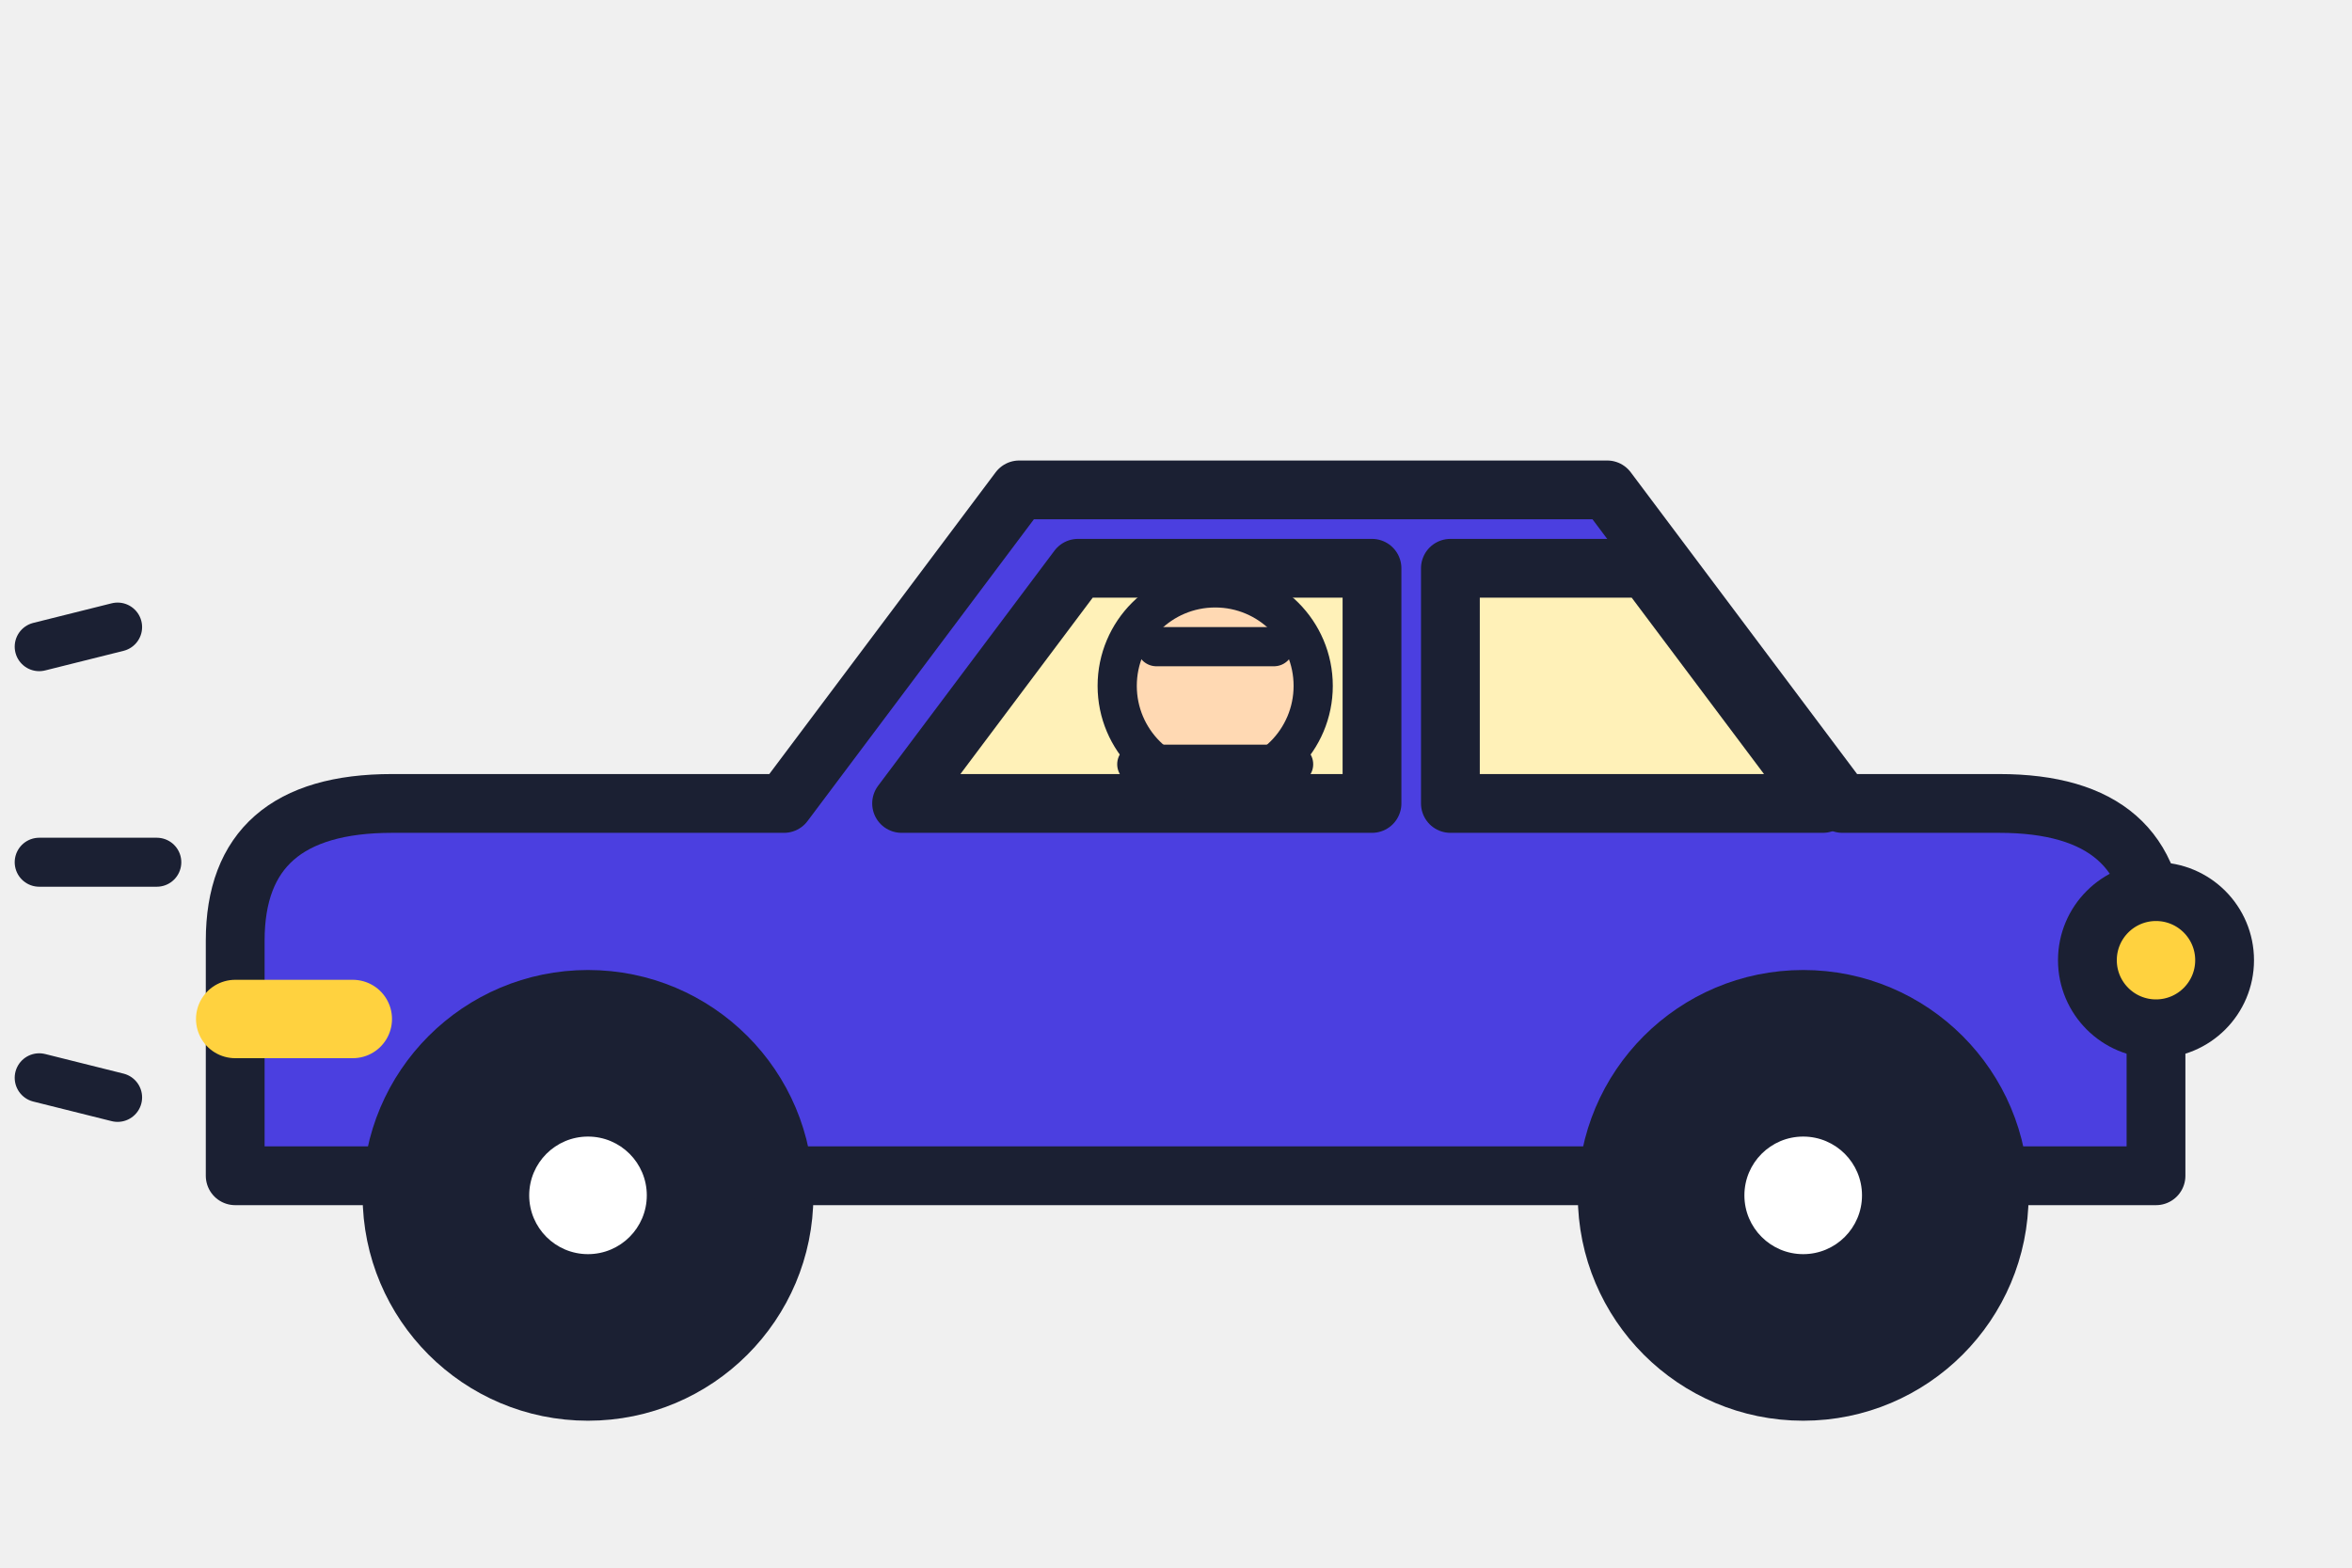
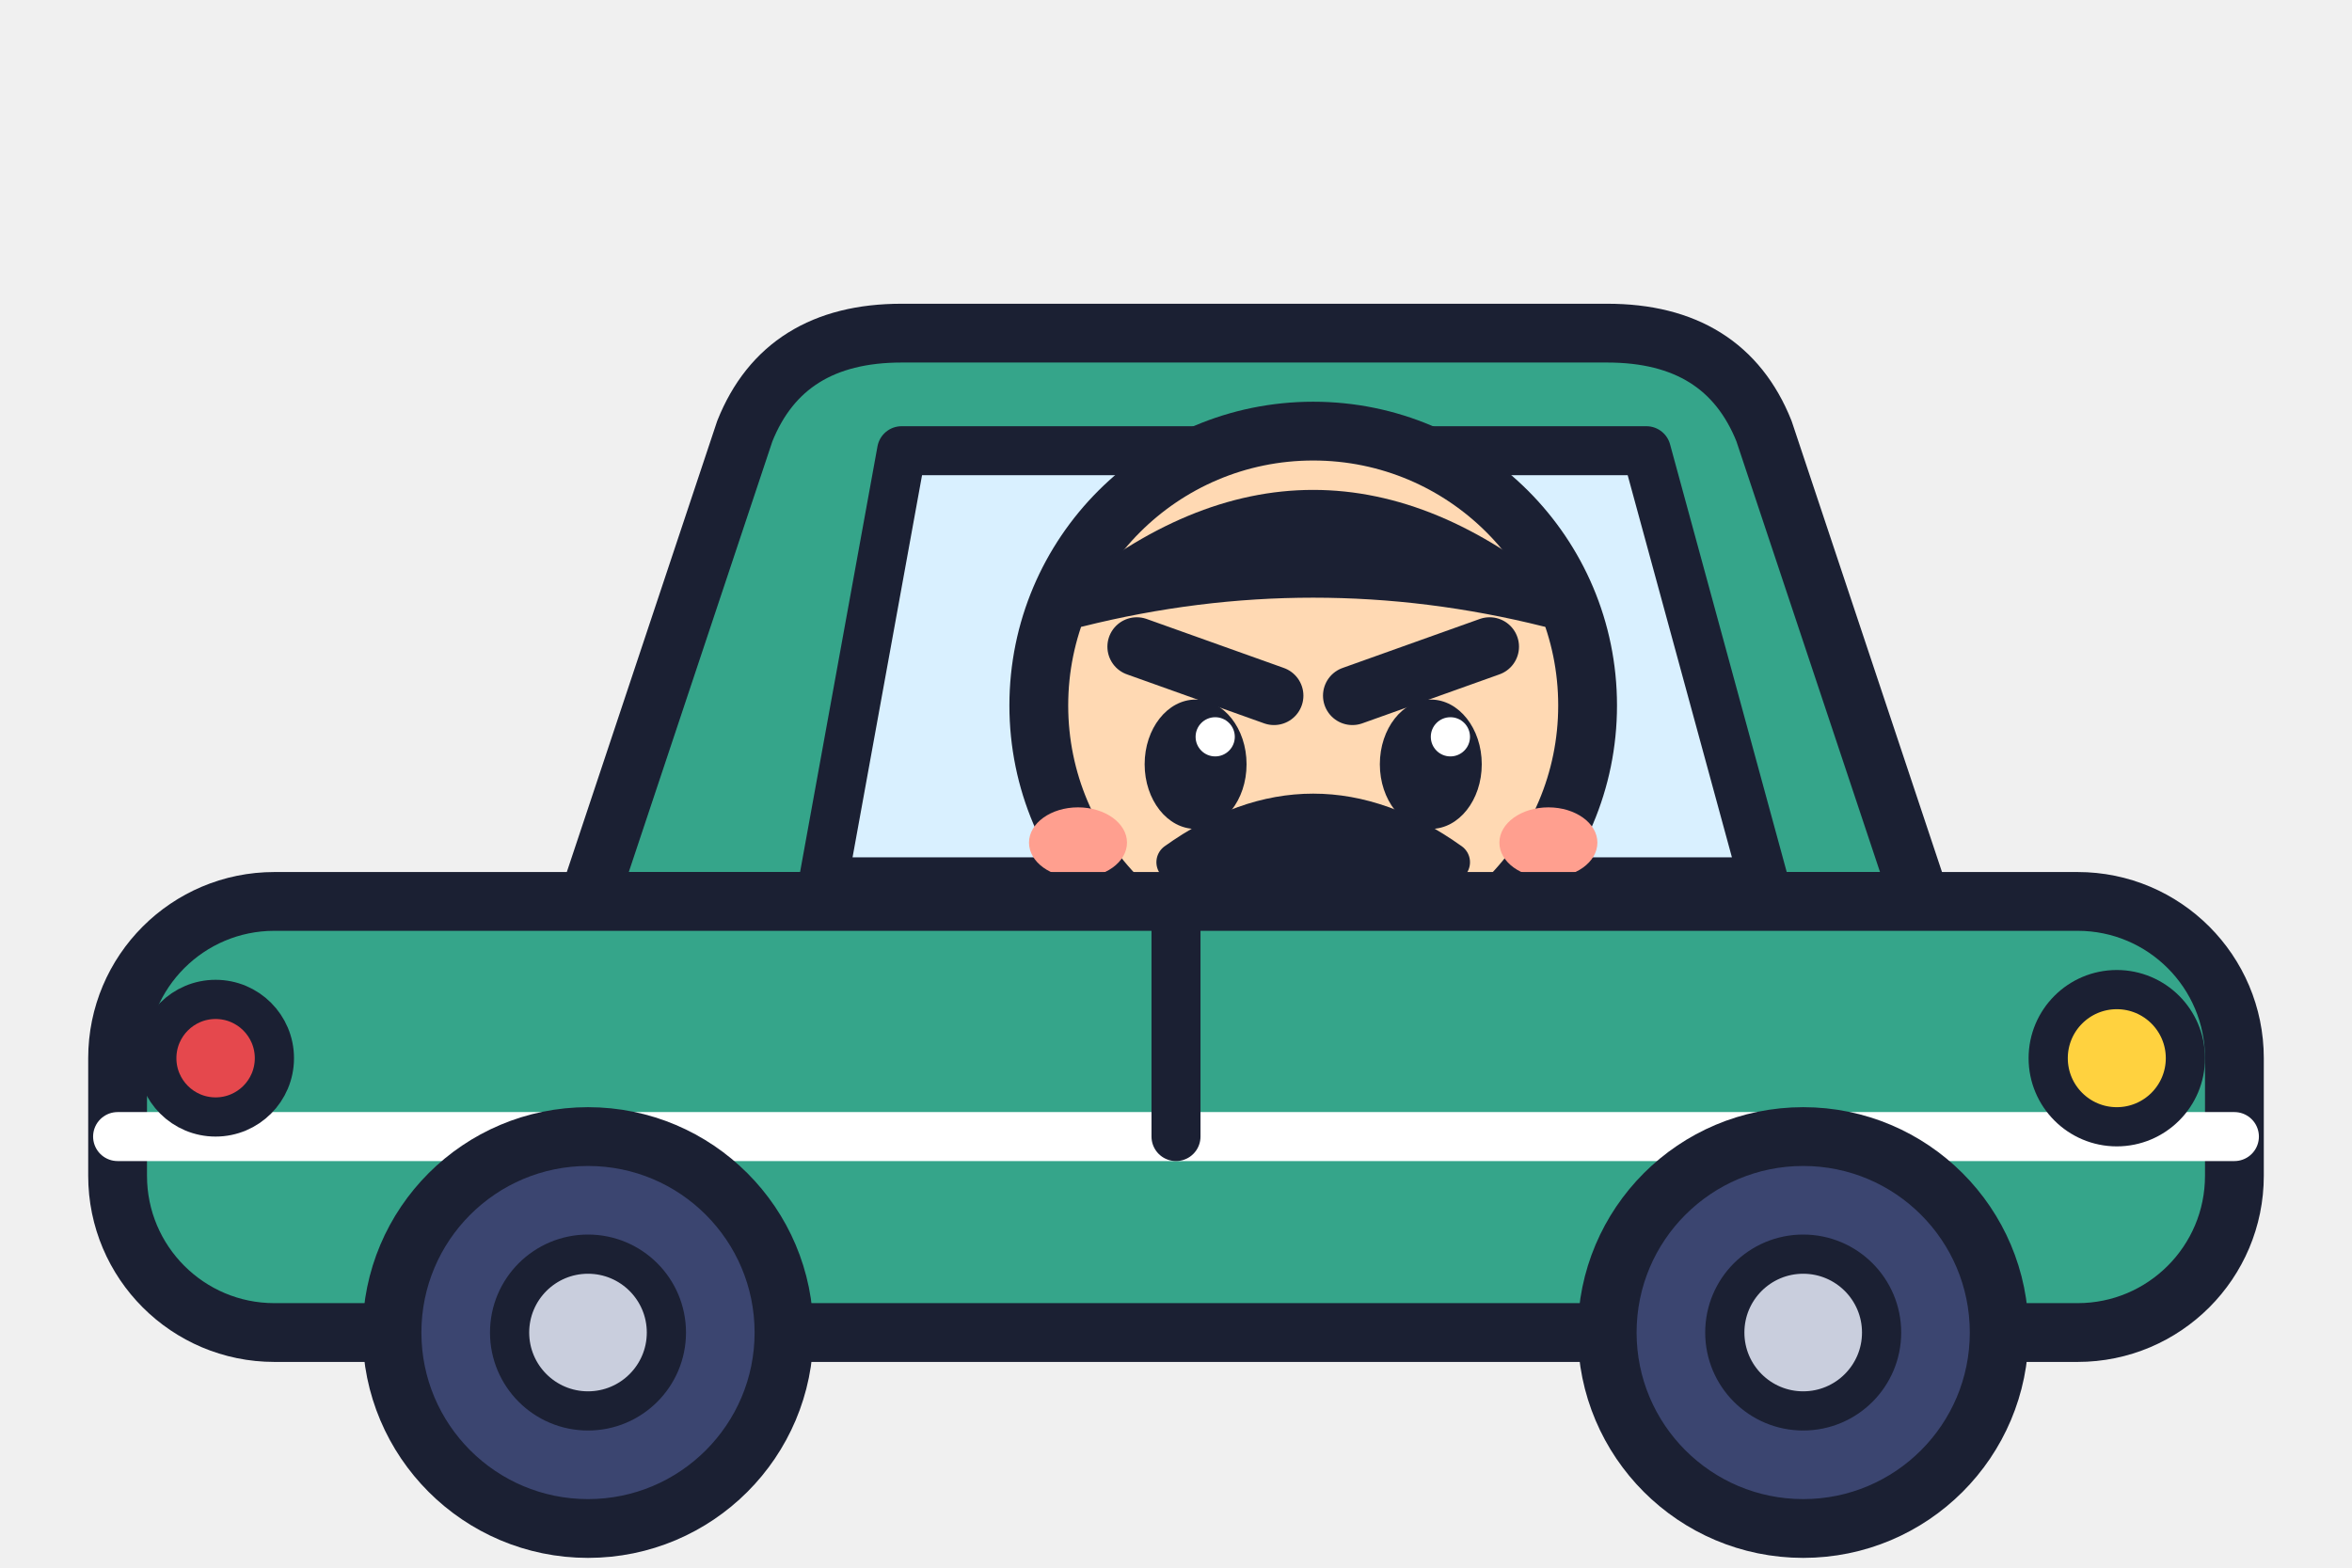
<svg xmlns="http://www.w3.org/2000/svg" viewBox="0 0 120 80" fill="none" stroke="#1b2033" stroke-width="3" stroke-linecap="round" stroke-linejoin="round">
-   <path d="M6 32l-4 1M8 44l-6 0M6 56l-4-1" stroke-width="2.5" />
-   <path d="M12 60V48q0-7 8-7h20l12-16h30l12 16h8q8 0 8 7v12z" fill="#4b3fe0" />
-   <path d="M46 41l9-12h15v12z" fill="#fff1b8" />
-   <path d="M74 41V29h10l9 12z" fill="#fff1b8" />
-   <circle cx="62" cy="35" r="5" fill="#ffd9b3" stroke-width="2" />
-   <path d="M59 33h6" stroke-width="2" />
-   <path d="M58 39h8" stroke-width="2" />
-   <circle cx="30" cy="61" r="10" fill="#1b2033" />
-   <circle cx="30" cy="61" r="3" fill="#ffffff" stroke="none" />
-   <circle cx="92" cy="61" r="10" fill="#1b2033" />
-   <circle cx="92" cy="61" r="3" fill="#ffffff" stroke="none" />
-   <circle cx="110" cy="49" r="3.5" fill="#ffd23f" />
-   <path d="M12 52h6" stroke="#ffd23f" stroke-width="4" />
+   <path d="M30 46L38 22Q40 17 46 17H82Q88 17 90 22L98 46Z" fill="#35a58a" />
+   <path d="M42 45L46 23H84L90 45Z" fill="#d9f0ff" stroke-width="2.5" />
+   <circle cx="67" cy="36" r="14" fill="#ffd9b3" />
+   <path d="M55 31Q67 21 79 31Q67 28 55 31z" fill="#1b2033" stroke-width="2" />
+   <path d="M58 33l7 2.5M76 33l-7 2.5" stroke-width="3" />
+   <ellipse cx="61" cy="39" rx="2.6" ry="3.3" fill="#1b2033" stroke="none" />
+   <ellipse cx="73" cy="39" rx="2.6" ry="3.3" fill="#1b2033" stroke="none" />
+   <circle cx="62" cy="37.6" r="1" fill="#ffffff" stroke="none" />
+   <circle cx="74" cy="37.6" r="1" fill="#ffffff" stroke="none" />
+   <ellipse cx="55" cy="43" rx="2.5" ry="1.8" fill="#ff9f8f" stroke="none" />
+   <ellipse cx="79" cy="43" rx="2.5" ry="1.8" fill="#ff9f8f" stroke="none" />
+   <rect x="6" y="46" width="108" height="22" rx="8" fill="#35a58a" />
+   <path d="M6 58H114" stroke="#ffffff" stroke-width="2.5" />
+   <path d="M60 46V58" stroke-width="2.5" />
+   <path d="M60 44q7-5 14 0q-7 4-14 0z" fill="#1b2033" stroke-width="2" />
+   <circle cx="30" cy="68" r="10" fill="#3b4570" />
+   <circle cx="30" cy="68" r="4" fill="#c9cedd" stroke-width="2" />
+   <circle cx="92" cy="68" r="10" fill="#3b4570" />
+   <circle cx="92" cy="68" r="4" fill="#c9cedd" stroke-width="2" />
+   <circle cx="108" cy="54" r="3.5" fill="#ffd23f" stroke-width="2" />
+   <circle cx="11" cy="54" r="3" fill="#e5484d" stroke-width="2" />
</svg>
